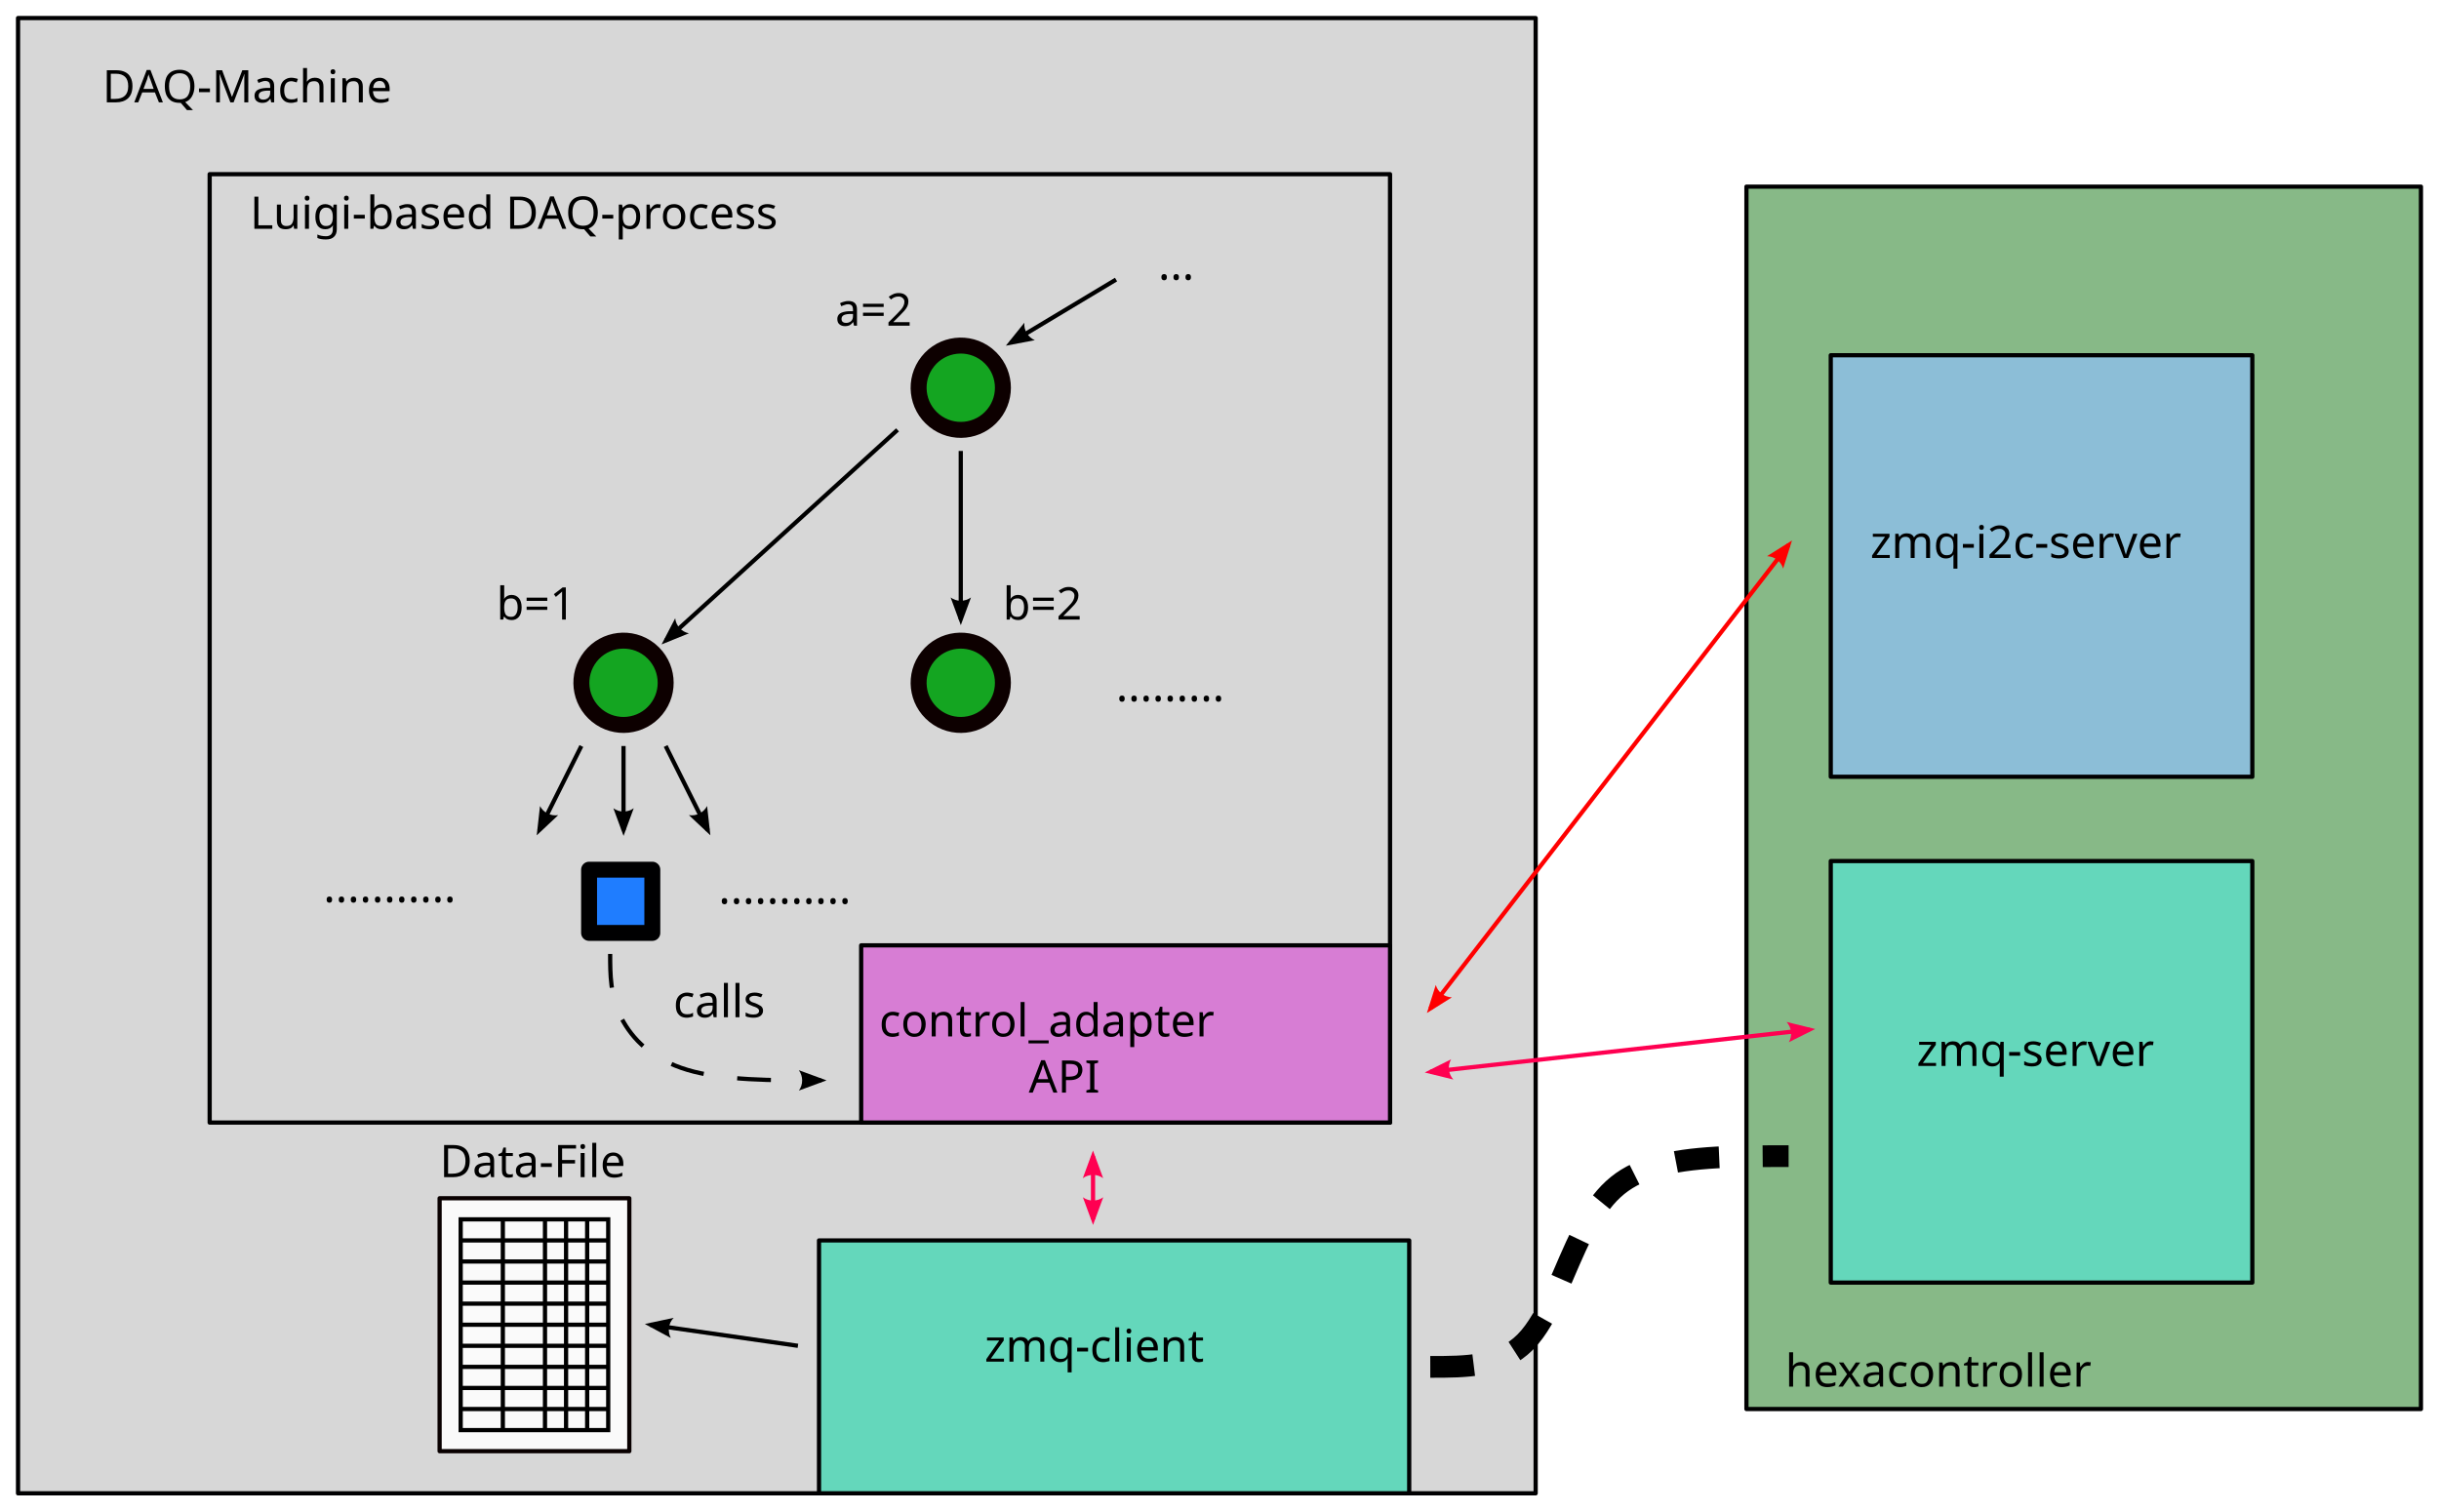
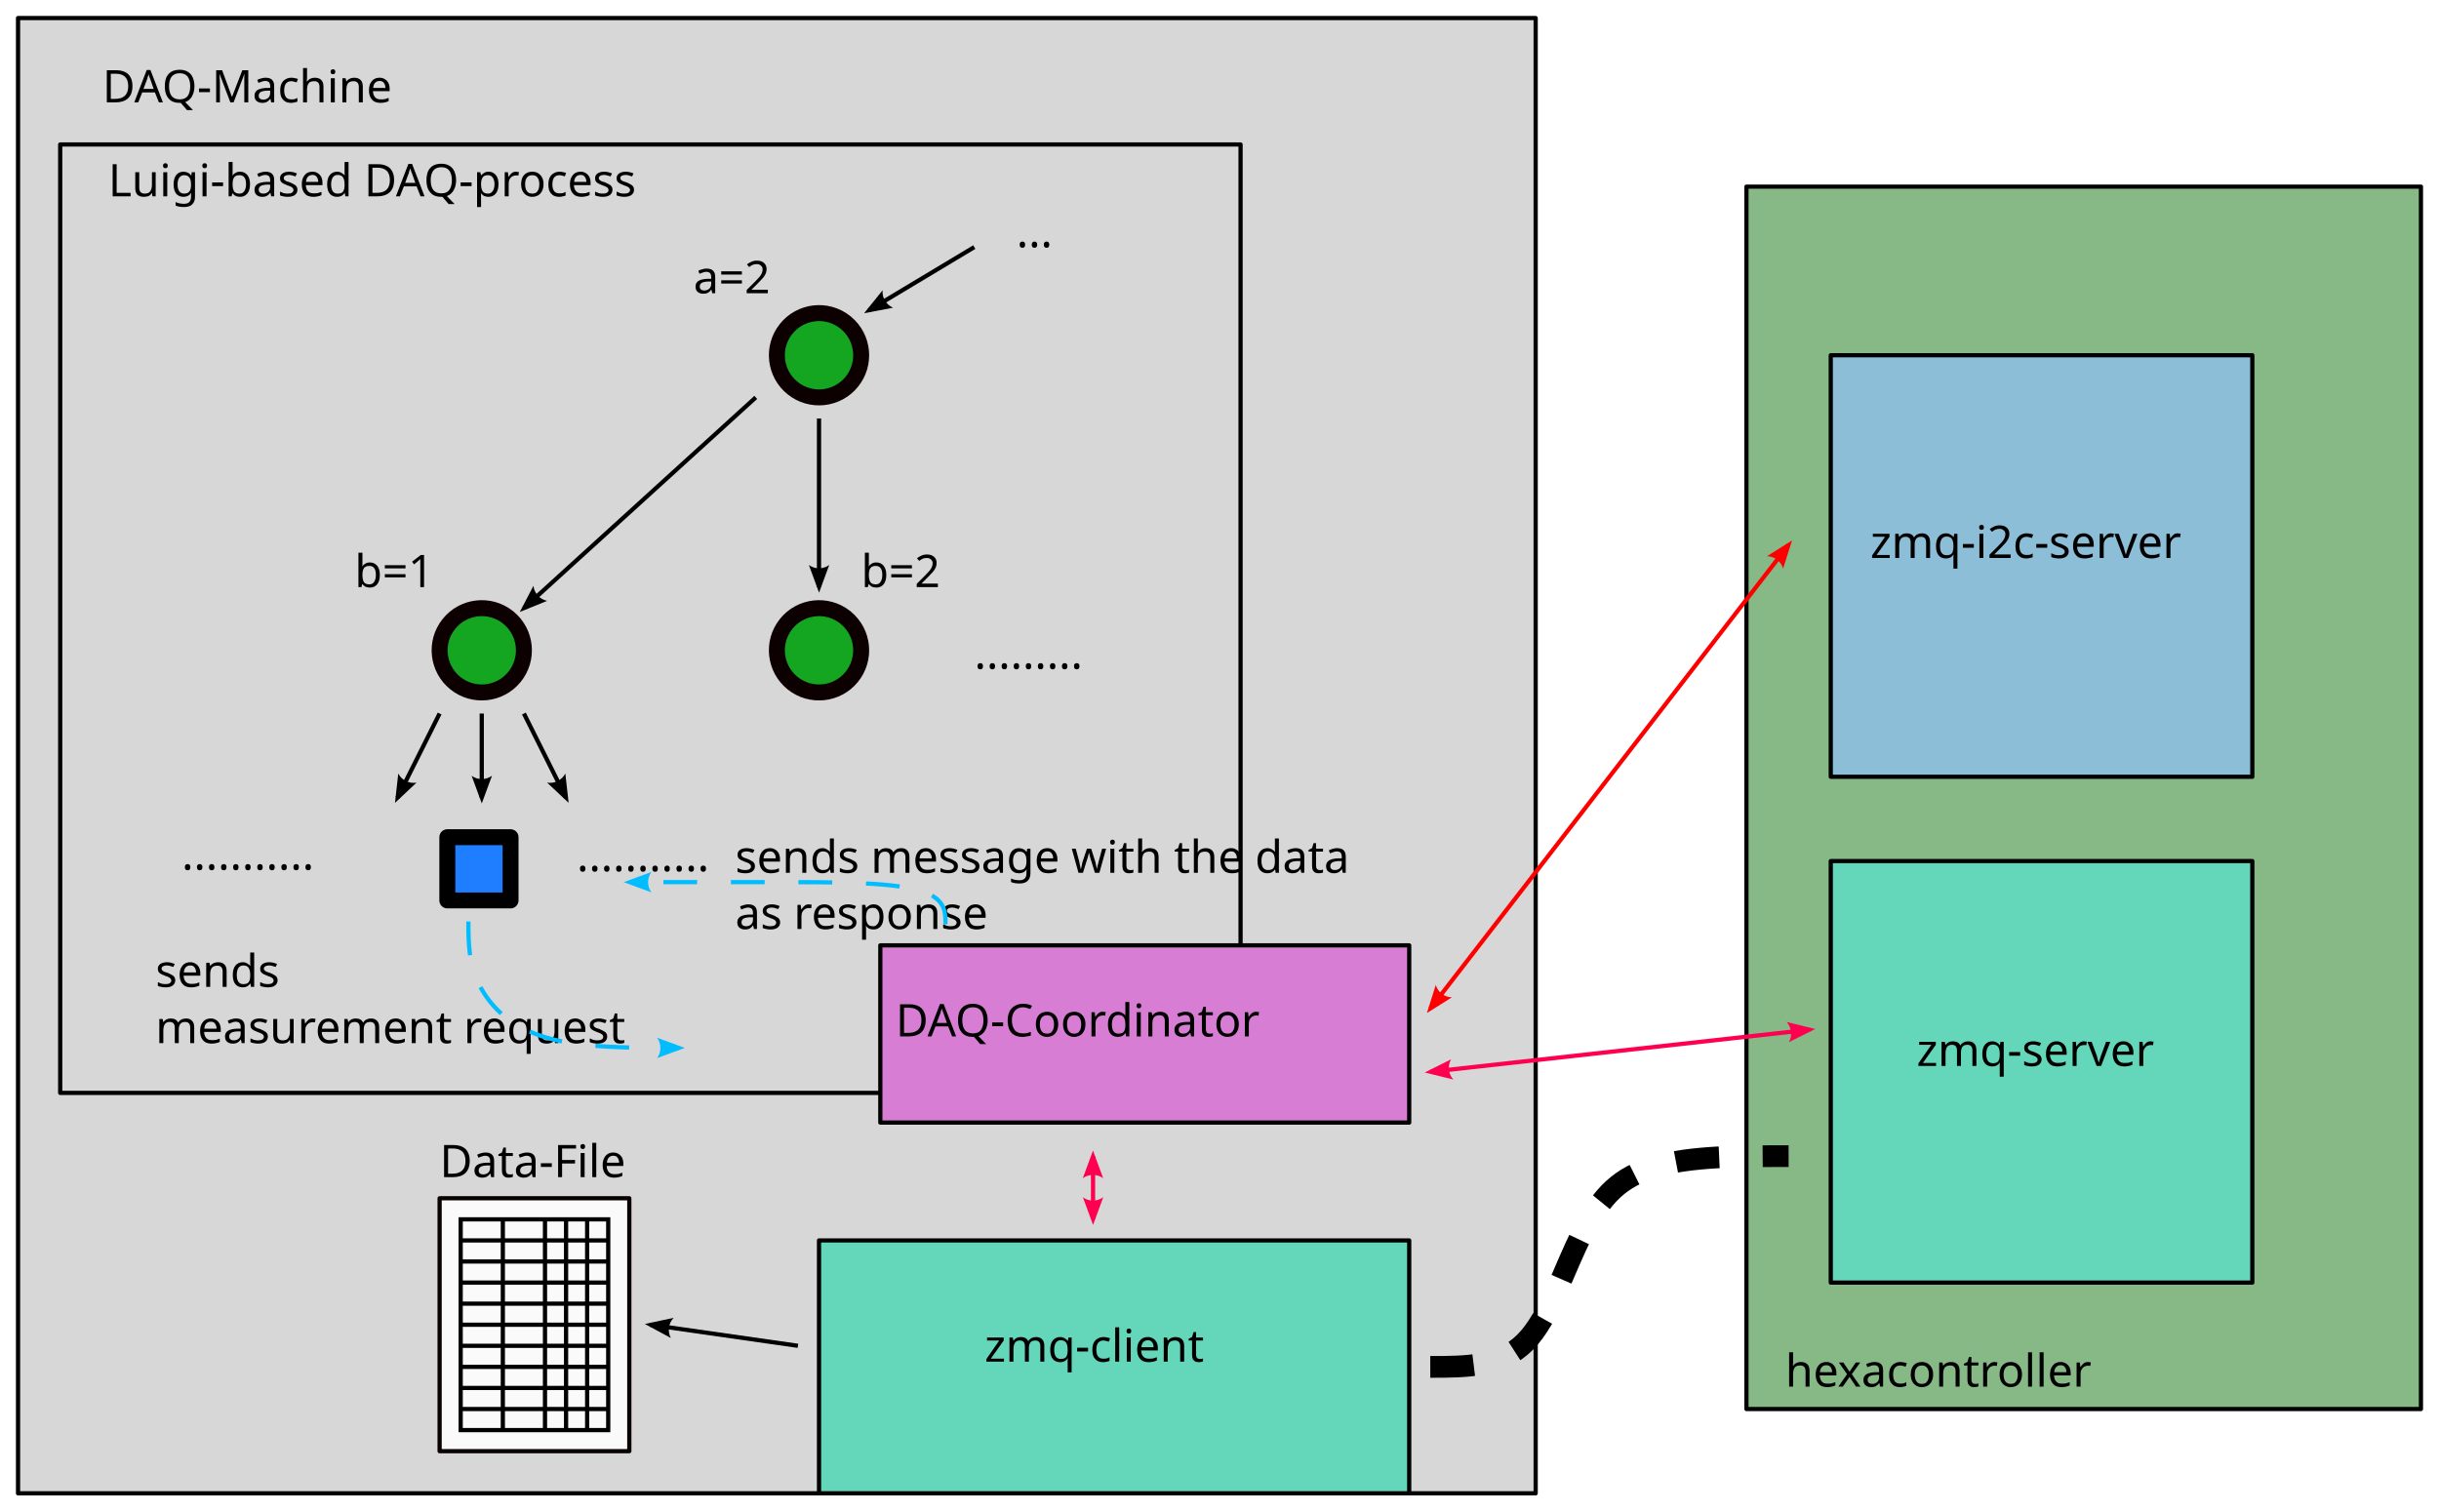
<svg xmlns="http://www.w3.org/2000/svg" width="153.078mm" height="94.869mm" viewBox="0 0 153.078 94.869" version="1.1" id="svg1256">
  <defs id="defs1253">
    <marker style="overflow:visible" id="Arrow2Mstart" refX="0" refY="0" orient="auto">
      <path transform="scale(0.6)" d="M 8.719,4.034 -2.207,0.016 8.719,-4.002 c -1.745,2.372 -1.735,5.617 -6e-7,8.035 z" style="fill:context-stroke;fill-rule:evenodd;stroke-width:0.625;stroke-linejoin:round" id="path6834" />
    </marker>
    <marker style="overflow:visible" id="Arrow2Mend" refX="0" refY="0" orient="auto">
      <path transform="scale(-0.6)" d="M 8.719,4.034 -2.207,0.016 8.719,-4.002 c -1.745,2.372 -1.735,5.617 -6e-7,8.035 z" style="fill:context-stroke;fill-rule:evenodd;stroke-width:0.625;stroke-linejoin:round" id="path10392" />
    </marker>
    <marker style="overflow:visible" id="marker15803" refX="0" refY="0" orient="auto">
      <path transform="scale(-0.6)" d="M 8.719,4.034 -2.207,0.016 8.719,-4.002 c -1.745,2.372 -1.735,5.617 -6e-7,8.035 z" style="fill:context-stroke;fill-rule:evenodd;stroke-width:0.625;stroke-linejoin:round" id="path15801" />
    </marker>
    <marker style="overflow:visible" id="marker1351" refX="0" refY="0" orient="auto">
      <path transform="scale(-0.6)" d="M 8.719,4.034 -2.207,0.016 8.719,-4.002 c -1.745,2.372 -1.735,5.617 -6e-7,8.035 z" style="fill:context-stroke;fill-rule:evenodd;stroke-width:0.625;stroke-linejoin:round" id="path1349" />
    </marker>
    <marker style="overflow:visible" id="Arrow2Mend-561-6" refX="0" refY="0" orient="auto">
      <path transform="scale(-0.6)" d="M 8.719,4.034 -2.207,0.016 8.719,-4.002 c -1.745,2.372 -1.735,5.617 -6e-7,8.035 z" style="fill:context-stroke;fill-rule:evenodd;stroke-width:0.625;stroke-linejoin:round" id="path15440-15-2" />
    </marker>
    <marker style="overflow:visible" id="marker15745-98-1" refX="0" refY="0" orient="auto">
      <path transform="scale(0.6)" d="M 8.719,4.034 -2.207,0.016 8.719,-4.002 c -1.745,2.372 -1.735,5.617 -6e-7,8.035 z" style="fill:context-stroke;fill-rule:evenodd;stroke-width:0.625;stroke-linejoin:round" id="path15743-48-7" />
    </marker>
    <marker style="overflow:visible" id="marker15803-1-8" refX="0" refY="0" orient="auto">
      <path transform="scale(-0.6)" d="M 8.719,4.034 -2.207,0.016 8.719,-4.002 c -1.745,2.372 -1.735,5.617 -6e-7,8.035 z" style="fill:context-stroke;fill-rule:evenodd;stroke-width:0.625;stroke-linejoin:round" id="path15801-03-5" />
    </marker>
    <marker style="overflow:visible" id="Arrow2Mend-561-5" refX="0" refY="0" orient="auto">
      <path transform="scale(-0.6)" d="M 8.719,4.034 -2.207,0.016 8.719,-4.002 c -1.745,2.372 -1.735,5.617 -6e-7,8.035 z" style="fill:context-stroke;fill-rule:evenodd;stroke-width:0.625;stroke-linejoin:round" id="path15440-15-9" />
    </marker>
    <marker style="overflow:visible" id="marker15745-98-75" refX="0" refY="0" orient="auto">
      <path transform="scale(0.6)" d="M 8.719,4.034 -2.207,0.016 8.719,-4.002 c -1.745,2.372 -1.735,5.617 -6e-7,8.035 z" style="fill:context-stroke;fill-rule:evenodd;stroke-width:0.625;stroke-linejoin:round" id="path15743-48-3" />
    </marker>
    <marker style="overflow:visible" id="marker15803-1-88" refX="0" refY="0" orient="auto">
      <path transform="scale(-0.6)" d="M 8.719,4.034 -2.207,0.016 8.719,-4.002 c -1.745,2.372 -1.735,5.617 -6e-7,8.035 z" style="fill:context-stroke;fill-rule:evenodd;stroke-width:0.625;stroke-linejoin:round" id="path15801-03-3" />
    </marker>
+     <marker style="overflow:visible" id="Arrow2Mend-3" refX="0" refY="0" orient="auto">
+       <path transform="scale(-0.6)" d="M 8.719,4.034 -2.207,0.016 8.719,-4.002 c -1.745,2.372 -1.735,5.617 -6e-7,8.035 z" style="fill:context-stroke;fill-rule:evenodd;stroke-width:0.625;stroke-linejoin:round" id="path10392-6" />
+     </marker>
  </defs>
  <g id="layer1" transform="translate(-75.59667,17.0075)">
    <rect style="fill:#d7d7d7;fill-opacity:1;stroke:#000001;stroke-width:0.265;stroke-linecap:round;stroke-linejoin:round;paint-order:fill markers stroke" id="rect25866" width="95.25" height="92.604" x="76.729" y="-15.875" />
-     <rect style="fill:#d7d7d7;fill-opacity:1;stroke:#000001;stroke-width:0.265;stroke-linecap:round;stroke-linejoin:round;paint-order:fill markers stroke" id="rect26493" width="74.083" height="59.531" x="88.756" y="-6.074" />
-     <path style="fill:#14a521;fill-opacity:1;stroke:#0d0000;stroke-width:1.002;stroke-linecap:round;stroke-linejoin:round;stroke-opacity:1;paint-order:fill markers stroke" id="path848-3" d="m 137.583,5.292 a 2.646,2.646 0 0 1 0.363,3.712 2.646,2.646 0 0 1 -3.709,0.387 2.646,2.646 0 0 1 -0.411,-3.707 2.646,2.646 0 0 1 3.704,-0.436" />
-     <path style="fill:#14a521;fill-opacity:1;stroke:#0d0000;stroke-width:1.002;stroke-linecap:round;stroke-linejoin:round;stroke-opacity:1;paint-order:fill markers stroke" id="path848-3-27-1-3" d="m 137.583,23.813 a 2.646,2.646 0 0 1 0.363,3.712 2.646,2.646 0 0 1 -3.709,0.387 2.646,2.646 0 0 1 -0.411,-3.707 2.646,2.646 0 0 1 3.704,-0.436" />
-     <path style="fill:#14a521;fill-opacity:1;stroke:#0d0000;stroke-width:1.002;stroke-linecap:round;stroke-linejoin:round;stroke-opacity:1;paint-order:fill markers stroke" id="path848-3-27-9-5" d="m 116.417,23.813 a 2.646,2.646 0 0 1 0.363,3.712 2.646,2.646 0 0 1 -3.709,0.387 2.646,2.646 0 0 1 -0.411,-3.707 2.646,2.646 0 0 1 3.704,-0.436" />
-     <rect style="fill:#1f7dff;fill-opacity:1;stroke:#000001;stroke-width:1;stroke-linecap:round;stroke-linejoin:round;stroke-miterlimit:4;stroke-dasharray:none;stroke-opacity:1;paint-order:fill markers stroke" id="rect8444" width="3.969" height="3.969" x="112.569" y="37.582" />
-     <path style="fill:none;stroke:#000000;stroke-width:0.265px;stroke-linecap:butt;stroke-linejoin:miter;stroke-opacity:1;marker-end:url(#marker15803)" d="M 135.897,11.299 V 21.882" id="path14508" />
-     <path style="fill:none;stroke:#000000;stroke-width:0.265px;stroke-linecap:butt;stroke-linejoin:miter;stroke-opacity:1;marker-end:url(#marker15803)" d="M 131.928,9.976 117.376,23.205" id="path14512" />
-     <path style="fill:none;stroke:#000000;stroke-width:0.265px;stroke-linecap:butt;stroke-linejoin:miter;stroke-opacity:1;marker-end:url(#Arrow2Mend-561-5)" d="m 114.73,29.82 v 5.292" id="path15382-0-1" />
-     <path style="fill:none;stroke:#000000;stroke-width:0.265;stroke-linecap:butt;stroke-linejoin:miter;stroke-miterlimit:4;stroke-dasharray:none;stroke-opacity:1;marker-start:url(#marker15745-98-75)" d="m 109.438,35.112 2.646,-5.292" id="path15384-4-8" />
-     <path style="fill:none;stroke:#000000;stroke-width:0.265px;stroke-linecap:butt;stroke-linejoin:miter;stroke-opacity:1;marker-end:url(#marker15803-1-88)" d="m 117.376,29.82 2.646,5.292" id="path15386-4-96" />
-     <text xml:space="preserve" style="font-size:2.822px;line-height:1.25;font-family:'3270 Condensed';-inkscape-font-specification:'3270 Condensed, Normal';letter-spacing:0px;word-spacing:0px;stroke-width:0.265" x="128.022" y="3.436" id="text28705">
-       <tspan id="tspan28703" style="stroke-width:0.265" x="128.022" y="3.436">a=2</tspan>
+     <rect style="fill:#d7d7d7;fill-opacity:1;stroke:#000001;stroke-width:0.265;stroke-linecap:round;stroke-linejoin:round;paint-order:fill markers stroke" id="rect26493" width="74.083" height="59.531" x="79.375" y="-7.938" />
+     <path style="fill:#14a521;fill-opacity:1;stroke:#0d0000;stroke-width:1.002;stroke-linecap:round;stroke-linejoin:round;stroke-opacity:1;paint-order:fill markers stroke" id="path848-3" d="m 128.687,3.253 a 2.646,2.646 0 0 1 0.363,3.712 2.646,2.646 0 0 1 -3.709,0.387 2.646,2.646 0 0 1 -0.411,-3.707 2.646,2.646 0 0 1 3.704,-0.436" />
+     <path style="fill:#14a521;fill-opacity:1;stroke:#0d0000;stroke-width:1.002;stroke-linecap:round;stroke-linejoin:round;stroke-opacity:1;paint-order:fill markers stroke" id="path848-3-27-1-3" d="m 128.687,21.774 a 2.646,2.646 0 0 1 0.363,3.712 2.646,2.646 0 0 1 -3.709,0.387 2.646,2.646 0 0 1 -0.411,-3.707 2.646,2.646 0 0 1 3.704,-0.436" />
+     <path style="fill:#14a521;fill-opacity:1;stroke:#0d0000;stroke-width:1.002;stroke-linecap:round;stroke-linejoin:round;stroke-opacity:1;paint-order:fill markers stroke" id="path848-3-27-9-5" d="m 107.52,21.774 a 2.646,2.646 0 0 1 0.363,3.712 2.646,2.646 0 0 1 -3.709,0.387 2.646,2.646 0 0 1 -0.411,-3.707 2.646,2.646 0 0 1 3.704,-0.436" />
+     <rect style="fill:#1f7dff;fill-opacity:1;stroke:#000001;stroke-width:1;stroke-linecap:round;stroke-linejoin:round;stroke-miterlimit:4;stroke-dasharray:none;stroke-opacity:1;paint-order:fill markers stroke" id="rect8444" width="3.969" height="3.969" x="103.672" y="35.544" />
+     <path style="fill:none;stroke:#000000;stroke-width:0.265px;stroke-linecap:butt;stroke-linejoin:miter;stroke-opacity:1;marker-end:url(#marker15803)" d="M 127,9.26 V 19.844" id="path14508" />
+     <path style="fill:none;stroke:#000000;stroke-width:0.265px;stroke-linecap:butt;stroke-linejoin:miter;stroke-opacity:1;marker-end:url(#marker15803)" d="M 123.031,7.938 108.479,21.167" id="path14512" />
+     <path style="fill:none;stroke:#000000;stroke-width:0.265px;stroke-linecap:butt;stroke-linejoin:miter;stroke-opacity:1;marker-end:url(#Arrow2Mend-561-5)" d="m 105.833,27.781 v 5.292" id="path15382-0-1" />
+     <path style="fill:none;stroke:#000000;stroke-width:0.265;stroke-linecap:butt;stroke-linejoin:miter;stroke-miterlimit:4;stroke-dasharray:none;stroke-opacity:1;marker-start:url(#marker15745-98-75)" d="M 100.542,33.073 103.188,27.781" id="path15384-4-8" />
+     <path style="fill:none;stroke:#000000;stroke-width:0.265px;stroke-linecap:butt;stroke-linejoin:miter;stroke-opacity:1;marker-end:url(#marker15803-1-88)" d="m 108.479,27.781 2.646,5.292" id="path15386-4-96" />
+     <text xml:space="preserve" style="font-size:2.822px;line-height:1.25;font-family:'3270 Condensed';-inkscape-font-specification:'3270 Condensed, Normal';letter-spacing:0px;word-spacing:0px;stroke-width:0.265" x="119.126" y="1.398" id="text28705">
+       <tspan id="tspan28703" style="stroke-width:0.265" x="119.126" y="1.398">a=2</tspan>
    </text>
-     <text xml:space="preserve" style="font-size:2.822px;line-height:1.25;font-family:'3270 Condensed';-inkscape-font-specification:'3270 Condensed, Normal';letter-spacing:0px;word-spacing:0px;stroke-width:0.265" x="138.543" y="21.882" id="text67962">
-       <tspan id="tspan67960" style="stroke-width:0.265" x="138.543" y="21.882">b=2</tspan>
+     <text xml:space="preserve" style="font-size:2.822px;line-height:1.25;font-family:'3270 Condensed';-inkscape-font-specification:'3270 Condensed, Normal';letter-spacing:0px;word-spacing:0px;stroke-width:0.265" x="129.646" y="19.844" id="text67962">
+       <tspan id="tspan67960" style="stroke-width:0.265" x="129.646" y="19.844">b=2</tspan>
    </text>
-     <text xml:space="preserve" style="font-size:2.822px;line-height:1.25;font-family:'3270 Condensed';-inkscape-font-specification:'3270 Condensed, Normal';letter-spacing:0px;word-spacing:0px;stroke-width:0.265" x="106.756" y="21.882" id="text71266">
-       <tspan id="tspan71264" style="stroke-width:0.265" x="106.756" y="21.882">b=1</tspan>
+     <text xml:space="preserve" style="font-size:2.822px;line-height:1.25;font-family:'3270 Condensed';-inkscape-font-specification:'3270 Condensed, Normal';letter-spacing:0px;word-spacing:0px;stroke-width:0.265" x="97.859" y="19.844" id="text71266">
+       <tspan id="tspan71264" style="stroke-width:0.265" x="97.859" y="19.844">b=1</tspan>
    </text>
-     <text xml:space="preserve" style="font-size:2.822px;line-height:1.25;font-family:'3270 Condensed';-inkscape-font-specification:'3270 Condensed, Normal';letter-spacing:0px;word-spacing:0px;stroke-width:0.265" x="120.69" y="39.709" id="text4793">
-       <tspan style="stroke-width:0.265" x="120.69" y="39.709" id="tspan4795">...........</tspan>
+     <text xml:space="preserve" style="font-size:2.822px;line-height:1.25;font-family:'3270 Condensed';-inkscape-font-specification:'3270 Condensed, Normal';letter-spacing:0px;word-spacing:0px;stroke-width:0.265" x="111.793" y="37.67" id="text4793">
+       <tspan style="stroke-width:0.265" x="111.793" y="37.67" id="tspan4795">...........</tspan>
    </text>
-     <text xml:space="preserve" style="font-size:2.822px;line-height:1.25;font-family:'3270 Condensed';-inkscape-font-specification:'3270 Condensed, Normal';letter-spacing:0px;word-spacing:0px;stroke-width:0.265" x="95.894" y="39.612" id="text4793-3">
-       <tspan style="stroke-width:0.265" x="95.894" y="39.612" id="tspan4795-6">...........</tspan>
+     <text xml:space="preserve" style="font-size:2.822px;line-height:1.25;font-family:'3270 Condensed';-inkscape-font-specification:'3270 Condensed, Normal';letter-spacing:0px;word-spacing:0px;stroke-width:0.265" x="86.998" y="37.574" id="text4793-3">
+       <tspan style="stroke-width:0.265" x="86.998" y="37.574" id="tspan4795-6">...........</tspan>
    </text>
-     <text xml:space="preserve" style="font-size:2.822px;line-height:1.25;font-family:'3270 Condensed';-inkscape-font-specification:'3270 Condensed, Normal';letter-spacing:0px;word-spacing:0px;stroke-width:0.265" x="145.642" y="26.999" id="text8629">
-       <tspan id="tspan8627" style="stroke-width:0.265" x="145.642" y="26.999">.........</tspan>
+     <text xml:space="preserve" style="font-size:2.822px;line-height:1.25;font-family:'3270 Condensed';-inkscape-font-specification:'3270 Condensed, Normal';letter-spacing:0px;word-spacing:0px;stroke-width:0.265" x="136.745" y="24.96" id="text8629">
+       <tspan id="tspan8627" style="stroke-width:0.265" x="136.745" y="24.96">.........</tspan>
    </text>
-     <path style="fill:none;stroke:#000000;stroke-width:0.265px;stroke-linecap:butt;stroke-linejoin:miter;stroke-opacity:1;marker-end:url(#Arrow2Mend)" d="M 145.642,0.541 139.027,4.509" id="path10188" />
-     <text xml:space="preserve" style="font-size:2.822px;line-height:1.25;font-family:'3270 Condensed';-inkscape-font-specification:'3270 Condensed, Normal';letter-spacing:0px;word-spacing:0px;stroke-width:0.265" x="148.287" y="0.541" id="text11435">
-       <tspan id="tspan11433" style="stroke-width:0.265" x="148.287" y="0.541">...</tspan>
+     <path style="fill:none;stroke:#000000;stroke-width:0.265px;stroke-linecap:butt;stroke-linejoin:miter;stroke-opacity:1;marker-end:url(#Arrow2Mend)" d="m 136.745,-1.498 -6.615,3.969" id="path10188" />
+     <text xml:space="preserve" style="font-size:2.822px;line-height:1.25;font-family:'3270 Condensed';-inkscape-font-specification:'3270 Condensed, Normal';letter-spacing:0px;word-spacing:0px;stroke-width:0.265" x="139.391" y="-1.498" id="text11435">
+       <tspan id="tspan11433" style="stroke-width:0.265" x="139.391" y="-1.498">...</tspan>
    </text>
    <rect style="fill:#64d7bb;fill-opacity:1;stroke:#000001;stroke-width:0.265;stroke-linecap:round;stroke-linejoin:round;paint-order:fill markers stroke" id="rect26597" width="37.042" height="15.875" x="127" y="60.854" />
    <text xml:space="preserve" style="font-size:2.822px;line-height:1.25;font-family:'3270 Condensed';-inkscape-font-specification:'3270 Condensed, Normal';letter-spacing:0px;word-spacing:0px;stroke-width:0.265" x="137.389" y="68.467" id="text27495">
      <tspan id="tspan27493" style="stroke-width:0.265" x="137.389" y="68.467">zmq-client</tspan>
    </text>
-     <rect style="fill:#d77dd4;fill-opacity:1;stroke:#000001;stroke-width:0.265;stroke-linecap:round;stroke-linejoin:round;paint-order:fill markers stroke" id="rect37111" width="33.194" height="11.124" x="129.646" y="42.333" />
    <text xml:space="preserve" style="font-size:2.822px;line-height:1.25;font-family:'3270 Condensed';-inkscape-font-specification:'3270 Condensed, Normal';letter-spacing:0px;word-spacing:0px;stroke-width:0.265" x="105.833" y="59.531" id="text38367">
      <tspan id="tspan38365" style="stroke-width:0.265" x="105.833" y="59.531" />
    </text>
-     <text xml:space="preserve" style="font-size:2.822px;line-height:1.25;font-family:'3270 Condensed';-inkscape-font-specification:'3270 Condensed, Normal';text-align:center;letter-spacing:0px;word-spacing:0px;text-anchor:middle;stroke-width:0.265" x="143.863" y="48.047" id="text40755">
-       <tspan id="tspan40753" style="text-align:center;text-anchor:middle;stroke-width:0.265" x="143.863" y="48.047">control_adapter</tspan>
-       <tspan style="text-align:center;text-anchor:middle;stroke-width:0.265" x="143.863" y="51.575" id="tspan25487"> API</tspan>
+     <rect style="fill:#d77dd4;fill-opacity:1;stroke:#000001;stroke-width:0.265;stroke-linecap:round;stroke-linejoin:round;paint-order:fill markers stroke" id="rect37111" width="33.194" height="11.124" x="130.848" y="42.333" />
+     <text xml:space="preserve" style="font-size:2.822px;line-height:1.25;font-family:'3270 Condensed';-inkscape-font-specification:'3270 Condensed, Normal';text-align:center;letter-spacing:0px;word-spacing:0px;text-anchor:middle;stroke-width:0.265" x="145.065" y="48.047" id="text40755">
+       <tspan style="text-align:center;text-anchor:middle;stroke-width:0.265" x="145.065" y="48.047" id="tspan25487">DAQ-Coordinator</tspan>
    </text>
-     <path style="fill:none;stroke:#000000;stroke-width:0.265;stroke-linecap:butt;stroke-linejoin:miter;stroke-miterlimit:4;stroke-dasharray:2.12, 2.12;stroke-dashoffset:0;stroke-opacity:1;marker-end:url(#Arrow2Mend)" d="m 113.892,42.874 c 0,1.261 0,2.646 0.696,4.003 0.696,1.357 1.951,2.612 4.155,3.273 2.205,0.661 5.292,0.661 8.378,0.661" id="path43803" />
-     <text xml:space="preserve" style="font-size:2.822px;line-height:1.25;font-family:'3270 Condensed';-inkscape-font-specification:'3270 Condensed, Normal';letter-spacing:0px;word-spacing:0px;stroke-width:0.265" x="117.86" y="46.843" id="text1790">
-       <tspan id="tspan1788" style="stroke-width:0.265" x="117.86" y="46.843">calls</tspan>
+     <text xml:space="preserve" style="font-size:2.822px;line-height:1.25;font-family:'3270 Condensed';-inkscape-font-specification:'3270 Condensed, Normal';letter-spacing:0px;word-spacing:0px;stroke-width:0.265" x="85.363" y="43.91" id="text1790">
+       <tspan id="tspan1788" style="stroke-width:0.265" x="85.363" y="44.94">sends</tspan>
+       <tspan style="stroke-width:0.265" x="85.363" y="48.468" id="tspan4359">measurement request</tspan>
    </text>
    <rect style="fill:#87b987;fill-opacity:1;stroke:#000001;stroke-width:0.265;stroke-linecap:round;stroke-linejoin:round;stroke-miterlimit:4;stroke-dasharray:none;stroke-dashoffset:0;paint-order:fill markers stroke" id="rect6089" width="42.333" height="76.729" x="185.208" y="-5.292" />
    <rect style="fill:#8cbed7;fill-opacity:1;stroke:#000001;stroke-width:0.265;stroke-linecap:round;stroke-linejoin:round;paint-order:fill markers stroke" id="rect26493-6" width="26.458" height="26.458" x="190.5" y="5.292" />
    <rect style="fill:#64d7bb;fill-opacity:1;stroke:#000001;stroke-width:0.265;stroke-linecap:round;stroke-linejoin:round;paint-order:fill markers stroke" id="rect26493-6-7" width="26.458" height="26.458" x="190.5" y="37.042" />
    <path style="fill:none;stroke:#ff0051;stroke-width:0.265px;stroke-linecap:butt;stroke-linejoin:miter;stroke-opacity:1;marker-start:url(#Arrow2Mstart);marker-end:url(#Arrow2Mend)" d="m 165.365,50.271 c 7.938,-0.882 15.875,-1.764 23.812,-2.646" id="path6718" />
    <path style="fill:none;stroke:#ff0000;stroke-width:0.265px;stroke-linecap:butt;stroke-linejoin:miter;stroke-opacity:1;marker-start:url(#Arrow2Mstart);marker-end:url(#Arrow2Mend)" d="m 165.365,46.302 c 7.497,-9.701 14.993,-19.403 22.49,-29.104" id="path6722" />
    <path style="fill:none;stroke:#ff0051;stroke-width:0.265;stroke-linecap:butt;stroke-linejoin:miter;stroke-miterlimit:4;stroke-dasharray:none;stroke-opacity:1;marker-start:url(#Arrow2Mstart);marker-end:url(#Arrow2Mend-561-5)" d="m 144.198,55.562 c 0,1.323 0,2.646 0,3.969" id="path6726" />
    <text xml:space="preserve" style="font-size:2.822px;line-height:1.25;font-family:'3270 Condensed';-inkscape-font-specification:'3270 Condensed, Normal';letter-spacing:0px;word-spacing:0px;stroke-width:0.265" x="187.654" y="70.034" id="text7426">
      <tspan id="tspan7424" style="stroke-width:0.265" x="187.654" y="70.034">hexacontroller</tspan>
    </text>
    <text xml:space="preserve" style="font-size:2.822px;line-height:1.25;font-family:'3270 Condensed';-inkscape-font-specification:'3270 Condensed, Normal';letter-spacing:0px;word-spacing:0px;stroke-width:0.265" x="192.984" y="18.018" id="text21806">
      <tspan id="tspan21804" style="stroke-width:0.265" x="192.984" y="18.018">zmq-i2c-server</tspan>
    </text>
    <text xml:space="preserve" style="font-size:2.822px;line-height:1.25;font-family:'3270 Condensed';-inkscape-font-specification:'3270 Condensed, Normal';letter-spacing:0px;word-spacing:0px;stroke-width:0.265" x="195.889" y="49.903" id="text22027">
      <tspan id="tspan22025" style="stroke-width:0.265" x="195.889" y="49.903">zmq-server</tspan>
    </text>
    <path style="fill:none;stroke:#000000;stroke-width:1.365;stroke-linecap:butt;stroke-linejoin:miter;stroke-miterlimit:4;stroke-dasharray:2.73, 2.73;stroke-dashoffset:0;stroke-opacity:1" d="m 165.365,68.792 c 2.291,0 4.41,0 5.956,-1.552 1.546,-1.552 2.423,-4.621 3.635,-6.936 1.213,-2.315 2.315,-3.418 4.52,-4.079 2.205,-0.661 5.292,-0.661 8.378,-0.661" id="path28121" />
    <rect style="fill:#fafafa;fill-opacity:1;stroke:#090000;stroke-width:0.265;stroke-linecap:round;stroke-linejoin:round;stroke-miterlimit:4;stroke-dasharray:none;stroke-dashoffset:0;stroke-opacity:1;paint-order:fill markers stroke" id="rect28536" width="11.906" height="15.875" x="103.188" y="58.208" />
    <path style="fill:none;stroke:#000000;stroke-width:0.265px;stroke-linecap:butt;stroke-linejoin:miter;stroke-opacity:1" d="m 104.51,59.531 h 9.26 v 13.229 h -9.26 z" id="path30155" />
    <path style="fill:none;stroke:#000000;stroke-width:0.265px;stroke-linecap:butt;stroke-linejoin:miter;stroke-opacity:1" d="m 104.51,60.854 h 9.26 v 0" id="path30157" />
    <path style="fill:none;stroke:#000000;stroke-width:0.265px;stroke-linecap:butt;stroke-linejoin:miter;stroke-opacity:1" d="m 104.51,62.177 h 9.26" id="path30159" />
    <path style="fill:none;stroke:#000000;stroke-width:0.265px;stroke-linecap:butt;stroke-linejoin:miter;stroke-opacity:1" d="m 104.51,63.5 h 9.26" id="path30161" />
    <path style="fill:none;stroke:#000000;stroke-width:0.265px;stroke-linecap:butt;stroke-linejoin:miter;stroke-opacity:1" d="m 104.51,66.146 h 9.26" id="path30163" />
    <path style="fill:none;stroke:#000000;stroke-width:0.265px;stroke-linecap:butt;stroke-linejoin:miter;stroke-opacity:1" d="m 104.51,64.823 h 9.26" id="path30165" />
    <path style="fill:none;stroke:#000000;stroke-width:0.265px;stroke-linecap:butt;stroke-linejoin:miter;stroke-opacity:1" d="m 104.51,67.469 h 9.26" id="path30167" />
    <path style="fill:none;stroke:#000000;stroke-width:0.265px;stroke-linecap:butt;stroke-linejoin:miter;stroke-opacity:1" d="m 104.51,68.792 h 9.26" id="path30169" />
    <path style="fill:none;stroke:#000000;stroke-width:0.265px;stroke-linecap:butt;stroke-linejoin:miter;stroke-opacity:1" d="m 104.51,70.115 h 9.26" id="path30171" />
    <path style="fill:none;stroke:#000000;stroke-width:0.265px;stroke-linecap:butt;stroke-linejoin:miter;stroke-opacity:1" d="m 104.51,71.437 h 9.26" id="path30173" />
    <path style="fill:none;stroke:#000000;stroke-width:0.265px;stroke-linecap:butt;stroke-linejoin:miter;stroke-opacity:1" d="m 107.156,59.531 v 13.229 0" id="path30175" />
    <path style="fill:none;stroke:#000000;stroke-width:0.265px;stroke-linecap:butt;stroke-linejoin:miter;stroke-opacity:1" d="M 111.125,59.531 V 72.76" id="path30177" />
    <path style="fill:none;stroke:#000000;stroke-width:0.265px;stroke-linecap:butt;stroke-linejoin:miter;stroke-opacity:1" d="M 111.125,72.76 Z" id="path30179" />
    <path style="fill:none;stroke:#000000;stroke-width:0.265px;stroke-linecap:butt;stroke-linejoin:miter;stroke-opacity:1" d="M 112.448,59.531 V 72.76" id="path30181" />
    <path style="fill:none;stroke:#000000;stroke-width:0.265px;stroke-linecap:butt;stroke-linejoin:miter;stroke-opacity:1" d="M 112.448,72.76 Z" id="path30183" />
    <path style="fill:none;stroke:#000000;stroke-width:0.265px;stroke-linecap:butt;stroke-linejoin:miter;stroke-opacity:1" d="M 109.802,59.531 V 72.76" id="path30185" />
    <path style="fill:none;stroke:#000000;stroke-width:0.265px;stroke-linecap:butt;stroke-linejoin:miter;stroke-opacity:1;marker-end:url(#Arrow2Mend)" d="m 125.677,67.469 -9.26,-1.323" id="path30220" />
    <text xml:space="preserve" style="font-size:2.822px;line-height:1.25;font-family:'3270 Condensed';-inkscape-font-specification:'3270 Condensed, Normal';letter-spacing:0px;word-spacing:0px;stroke-width:0.265" x="82.021" y="-10.583" id="text31690">
      <tspan id="tspan31688" style="stroke-width:0.265" x="82.021" y="-10.583">DAQ-Machine</tspan>
    </text>
-     <text xml:space="preserve" style="font-size:2.822px;line-height:1.25;font-family:'3270 Condensed';-inkscape-font-specification:'3270 Condensed, Normal';letter-spacing:0px;word-spacing:0px;stroke-width:0.265" x="91.281" y="-2.646" id="text40420">
-       <tspan id="tspan40418" style="stroke-width:0.265" x="91.281" y="-2.646">Luigi-based DAQ-process</tspan>
+     <text xml:space="preserve" style="font-size:2.822px;line-height:1.25;font-family:'3270 Condensed';-inkscape-font-specification:'3270 Condensed, Normal';letter-spacing:0px;word-spacing:0px;stroke-width:0.265" x="82.385" y="-4.684" id="text40420">
+       <tspan id="tspan40418" style="stroke-width:0.265" x="82.385" y="-4.684">Luigi-based DAQ-process</tspan>
    </text>
    <text xml:space="preserve" style="font-size:2.822px;line-height:1.25;font-family:'3270 Condensed';-inkscape-font-specification:'3270 Condensed, Normal';letter-spacing:0px;word-spacing:0px;stroke-width:0.265" x="103.188" y="56.885" id="text50180">
      <tspan id="tspan50178" style="stroke-width:0.265" x="103.188" y="56.885">Data-File</tspan>
    </text>
+     <path style="fill:none;stroke:#00bdff;stroke-width:0.265;stroke-linecap:butt;stroke-linejoin:miter;stroke-miterlimit:4;stroke-dasharray:2.12, 2.12;stroke-dashoffset:0;stroke-opacity:1;marker-end:url(#Arrow2Mend)" d="m 104.995,40.835 c 0,1.261 0,2.646 0.696,4.003 0.696,1.357 1.951,2.612 4.155,3.273 2.205,0.661 5.292,0.661 8.378,0.661" id="path43803" />
+     <text xml:space="preserve" style="font-size:2.822px;line-height:1.25;font-family:sans-serif;-inkscape-font-specification:sans-serif;text-align:start;letter-spacing:0px;word-spacing:0px;text-anchor:start;stroke-width:0.265" x="121.746" y="36.746" id="text7565">
+       <tspan id="tspan7563" style="text-align:start;text-anchor:start;stroke-width:0.265" x="121.746" y="37.777">sends message with the data</tspan>
+       <tspan style="text-align:start;text-anchor:start;stroke-width:0.265" x="121.746" y="41.305" id="tspan10153">as response</tspan>
+     </text>
+     <path style="fill:none;stroke:#00bdff;stroke-width:0.265;stroke-linecap:butt;stroke-linejoin:miter;stroke-miterlimit:4;stroke-dasharray:2.12, 2.12;stroke-dashoffset:0;stroke-opacity:1;marker-end:url(#Arrow2Mend-3)" d="m 134.938,41.01 c 0,-0.84 0,-1.718 -1.855,-2.182 -1.855,-0.464 -5.202,-0.464 -8.509,-0.464 -3.307,0 -6.394,0 -9.48,0" id="path43803-7" />
  </g>
</svg>
